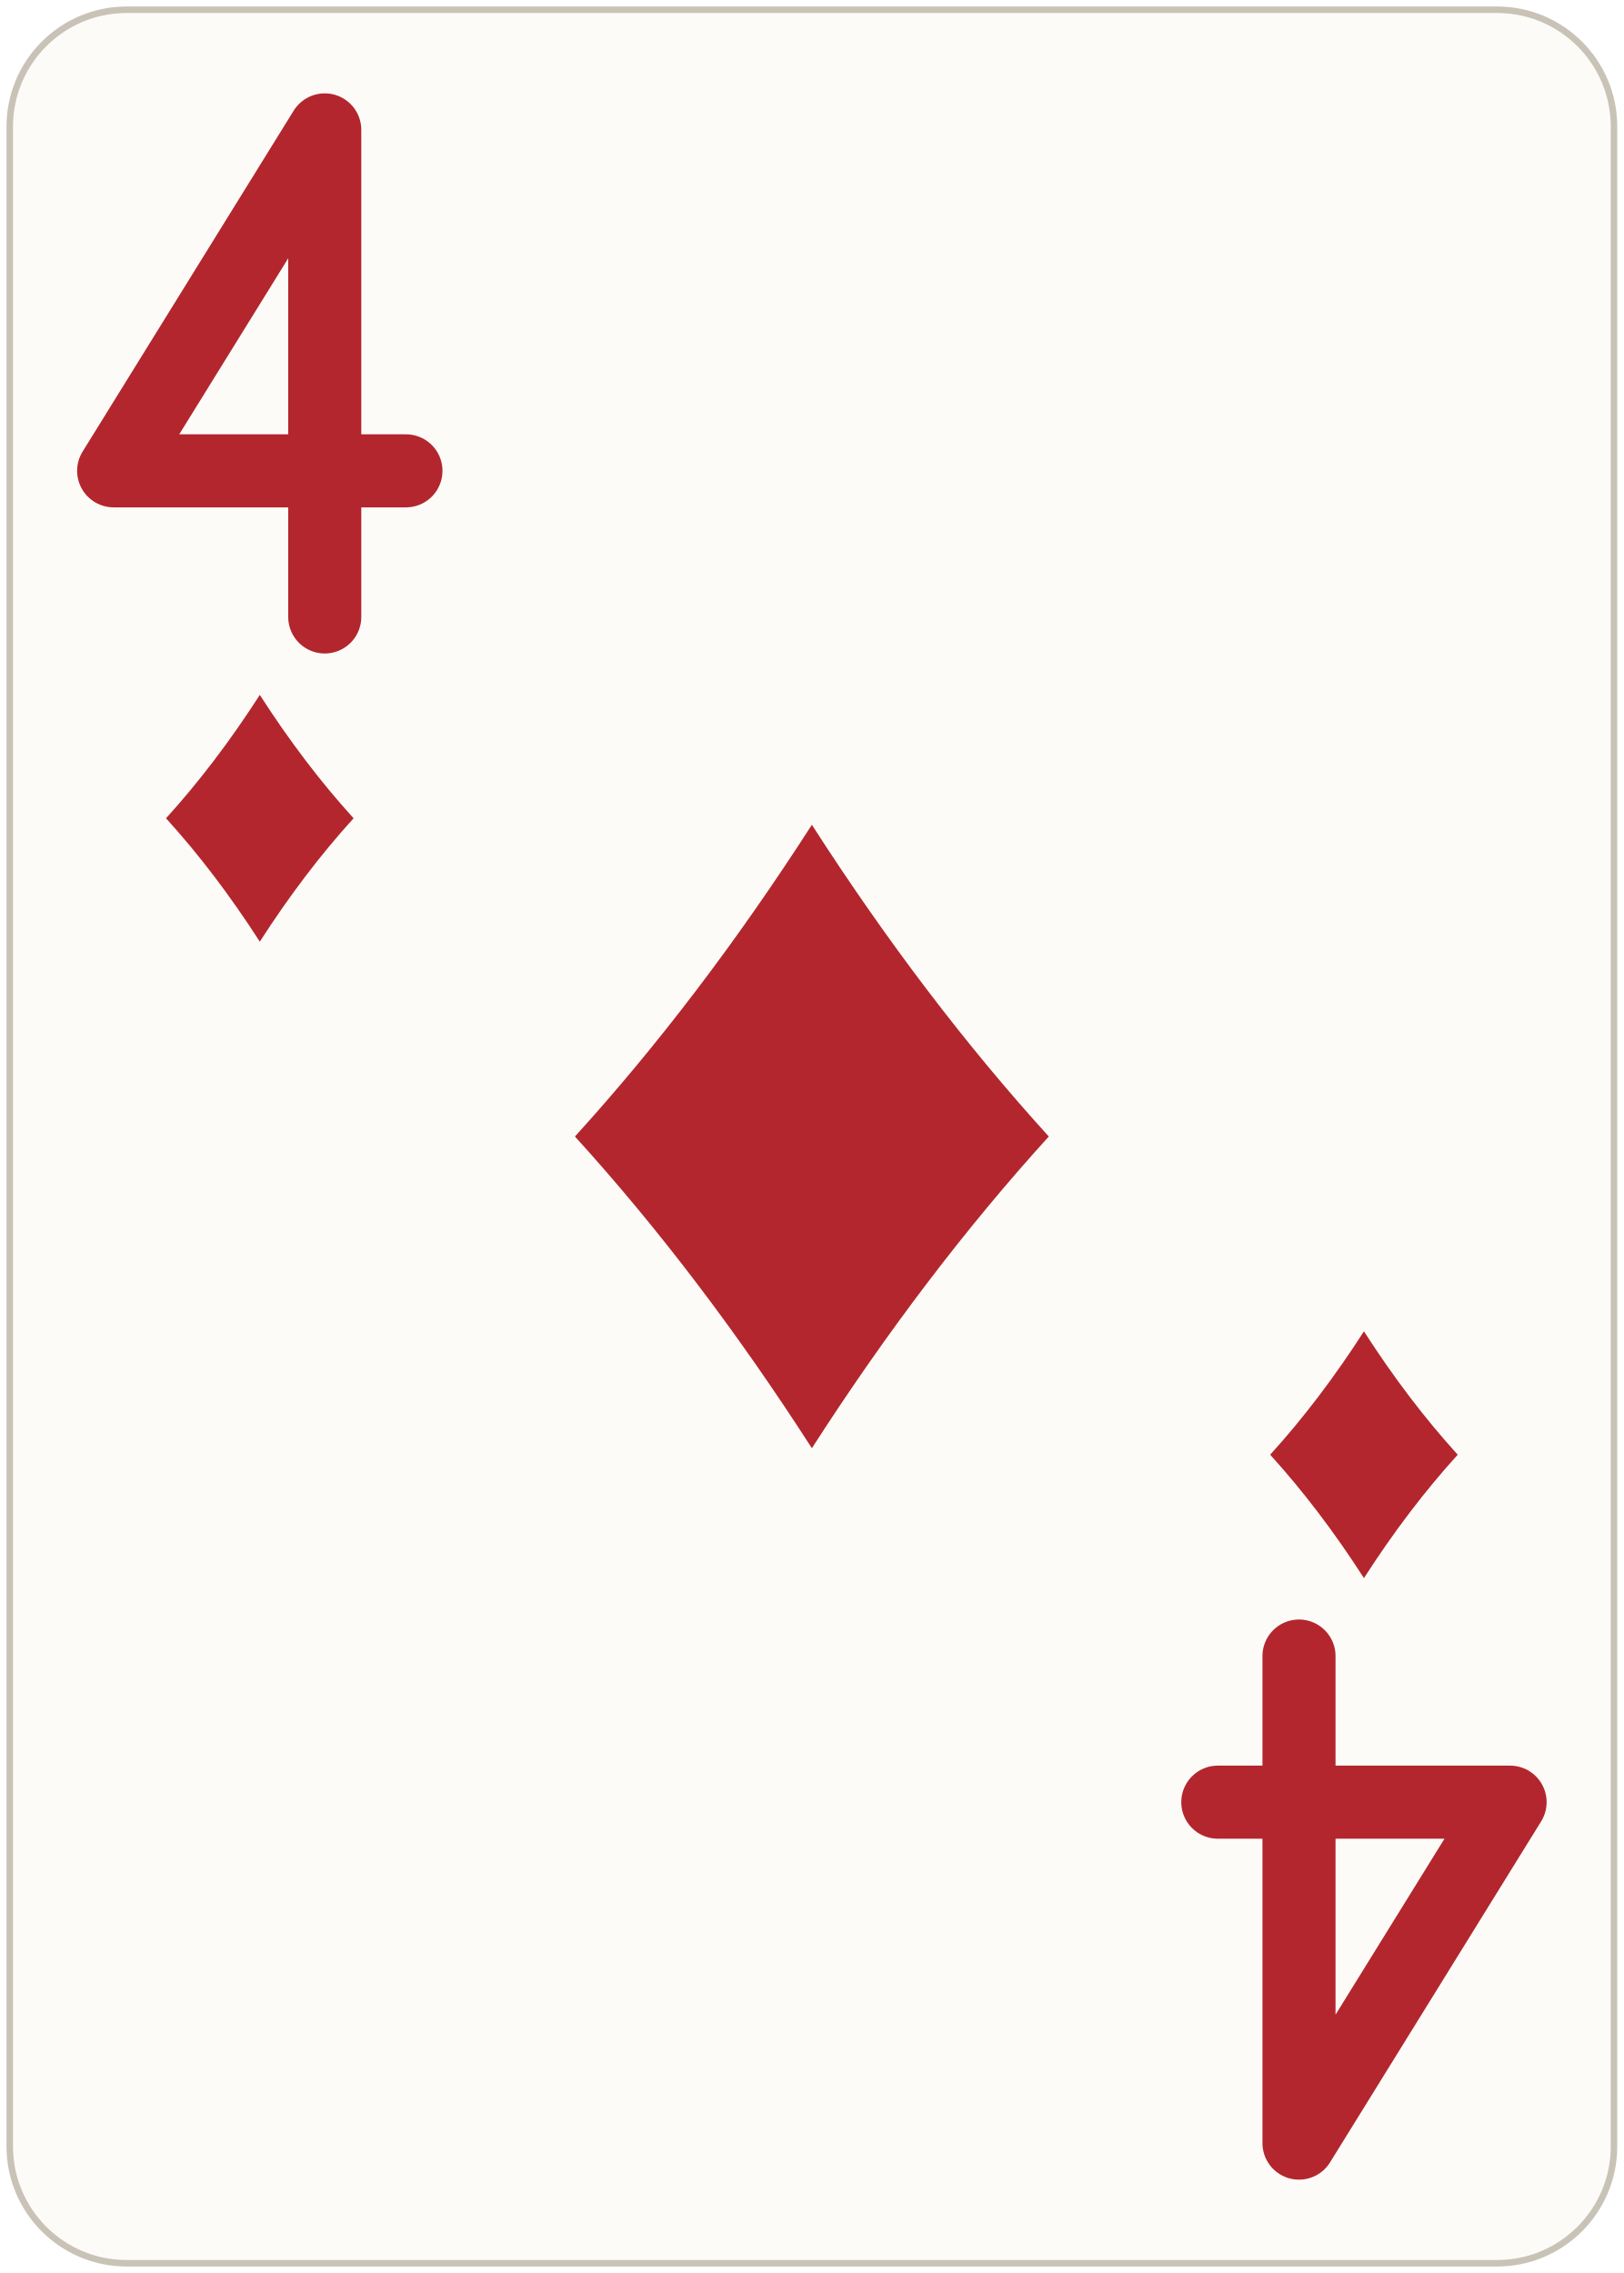
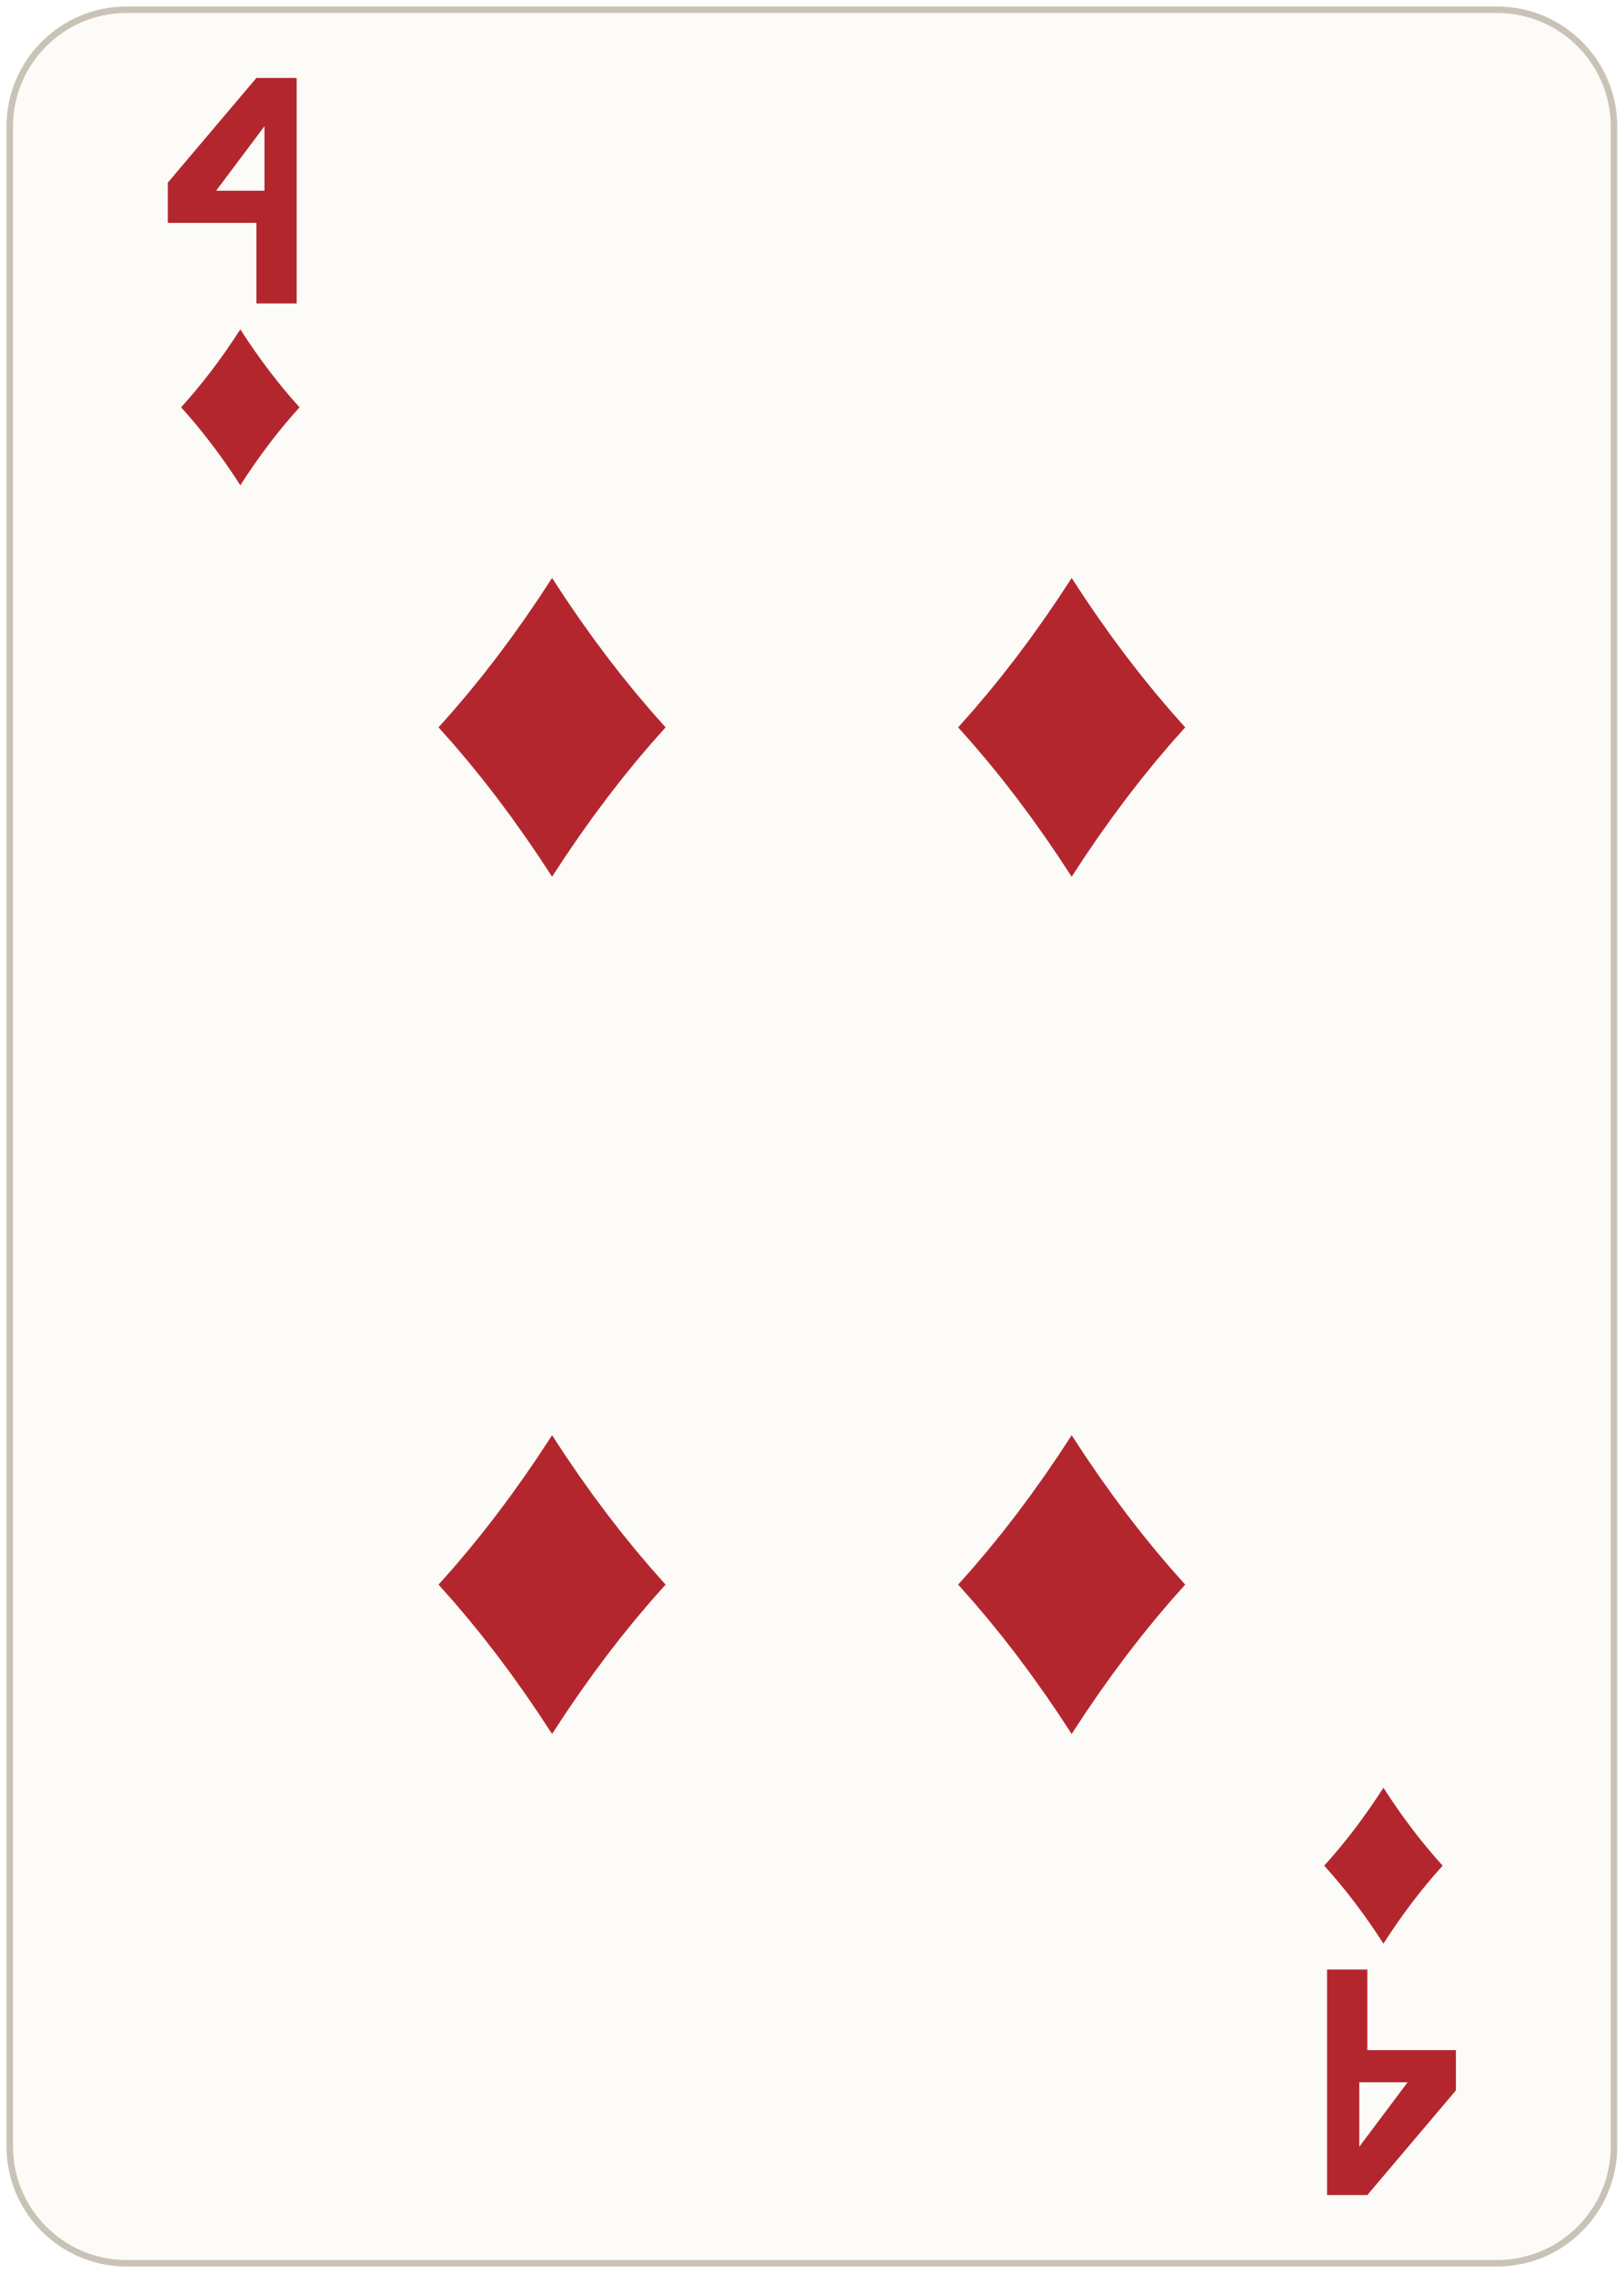
<svg xmlns="http://www.w3.org/2000/svg" viewBox="0 0 250 350" width="250" height="350">
  <rect x="1.5" y="1.5" width="247" height="347" rx="18" fill="#fcfbf8" stroke="#c9c2b6" stroke-width="1" vector-effect="non-scaling-stroke" />
-   <path transform="translate(17.5 20) scale(1.25)" d="M26 60V0L0 42H36" fill="none" stroke="#b3262d" stroke-width="9" stroke-linecap="round" stroke-linejoin="round" />
-   <g transform="translate(21 107) scale(0.38)" fill="#b3262d">
+   <path transform="translate(25.84 12) scale(0.62)" d="M22 0H32V56H22V36H0V26L22 0ZM24 12L12 28H24Z" fill="#b3262d" fill-rule="evenodd" />
+   <g transform="translate(25 50.72) scale(0.24)" fill="#b3262d">
    <path d="M50 0Q68 28 88 50Q68 72 50 100Q32 72 12 50Q32 28 50 0Z" />
  </g>
  <g transform="rotate(180 125 175)">
-     <path transform="translate(17.5 20) scale(1.25)" d="M26 60V0L0 42H36" fill="none" stroke="#b3262d" stroke-width="9" stroke-linecap="round" stroke-linejoin="round" />
-     <g transform="translate(21 107) scale(0.38)" fill="#b3262d">
+     <path transform="translate(25.84 12) scale(0.62)" d="M22 0H32V56H22V36H0V26L22 0ZM24 12L12 28H24Z" fill="#b3262d" fill-rule="evenodd" />
+     <g transform="translate(25 50.72) scale(0.24)" fill="#b3262d">
      <path d="M50 0Q68 28 88 50Q68 72 50 100Q32 72 12 50Q32 28 50 0Z" />
    </g>
  </g>
-   <g transform="translate(77 127) scale(0.96)" fill="#b3262d">
+   <g transform="translate(62 89) scale(0.46)" fill="#b3262d">
    <path d="M50 0Q68 28 88 50Q68 72 50 100Q32 72 12 50Q32 28 50 0Z" />
  </g>
+   <g transform="translate(142 89) scale(0.46)" fill="#b3262d">
+     <path d="M50 0Q68 28 88 50Q68 72 50 100Q32 72 12 50Q32 28 50 0Z" />
+   </g>
+   <g transform="rotate(180 85 244)">
+     <g transform="translate(62 221) scale(0.46)" fill="#b3262d">
+       <path d="M50 0Q68 28 88 50Q68 72 50 100Q32 72 12 50Q32 28 50 0Z" />
+     </g>
+   </g>
+   <g transform="rotate(180 165 244)">
+     <g transform="translate(142 221) scale(0.46)" fill="#b3262d">
+       <path d="M50 0Q68 28 88 50Q68 72 50 100Q32 72 12 50Q32 28 50 0Z" />
+     </g>
+   </g>
</svg>
